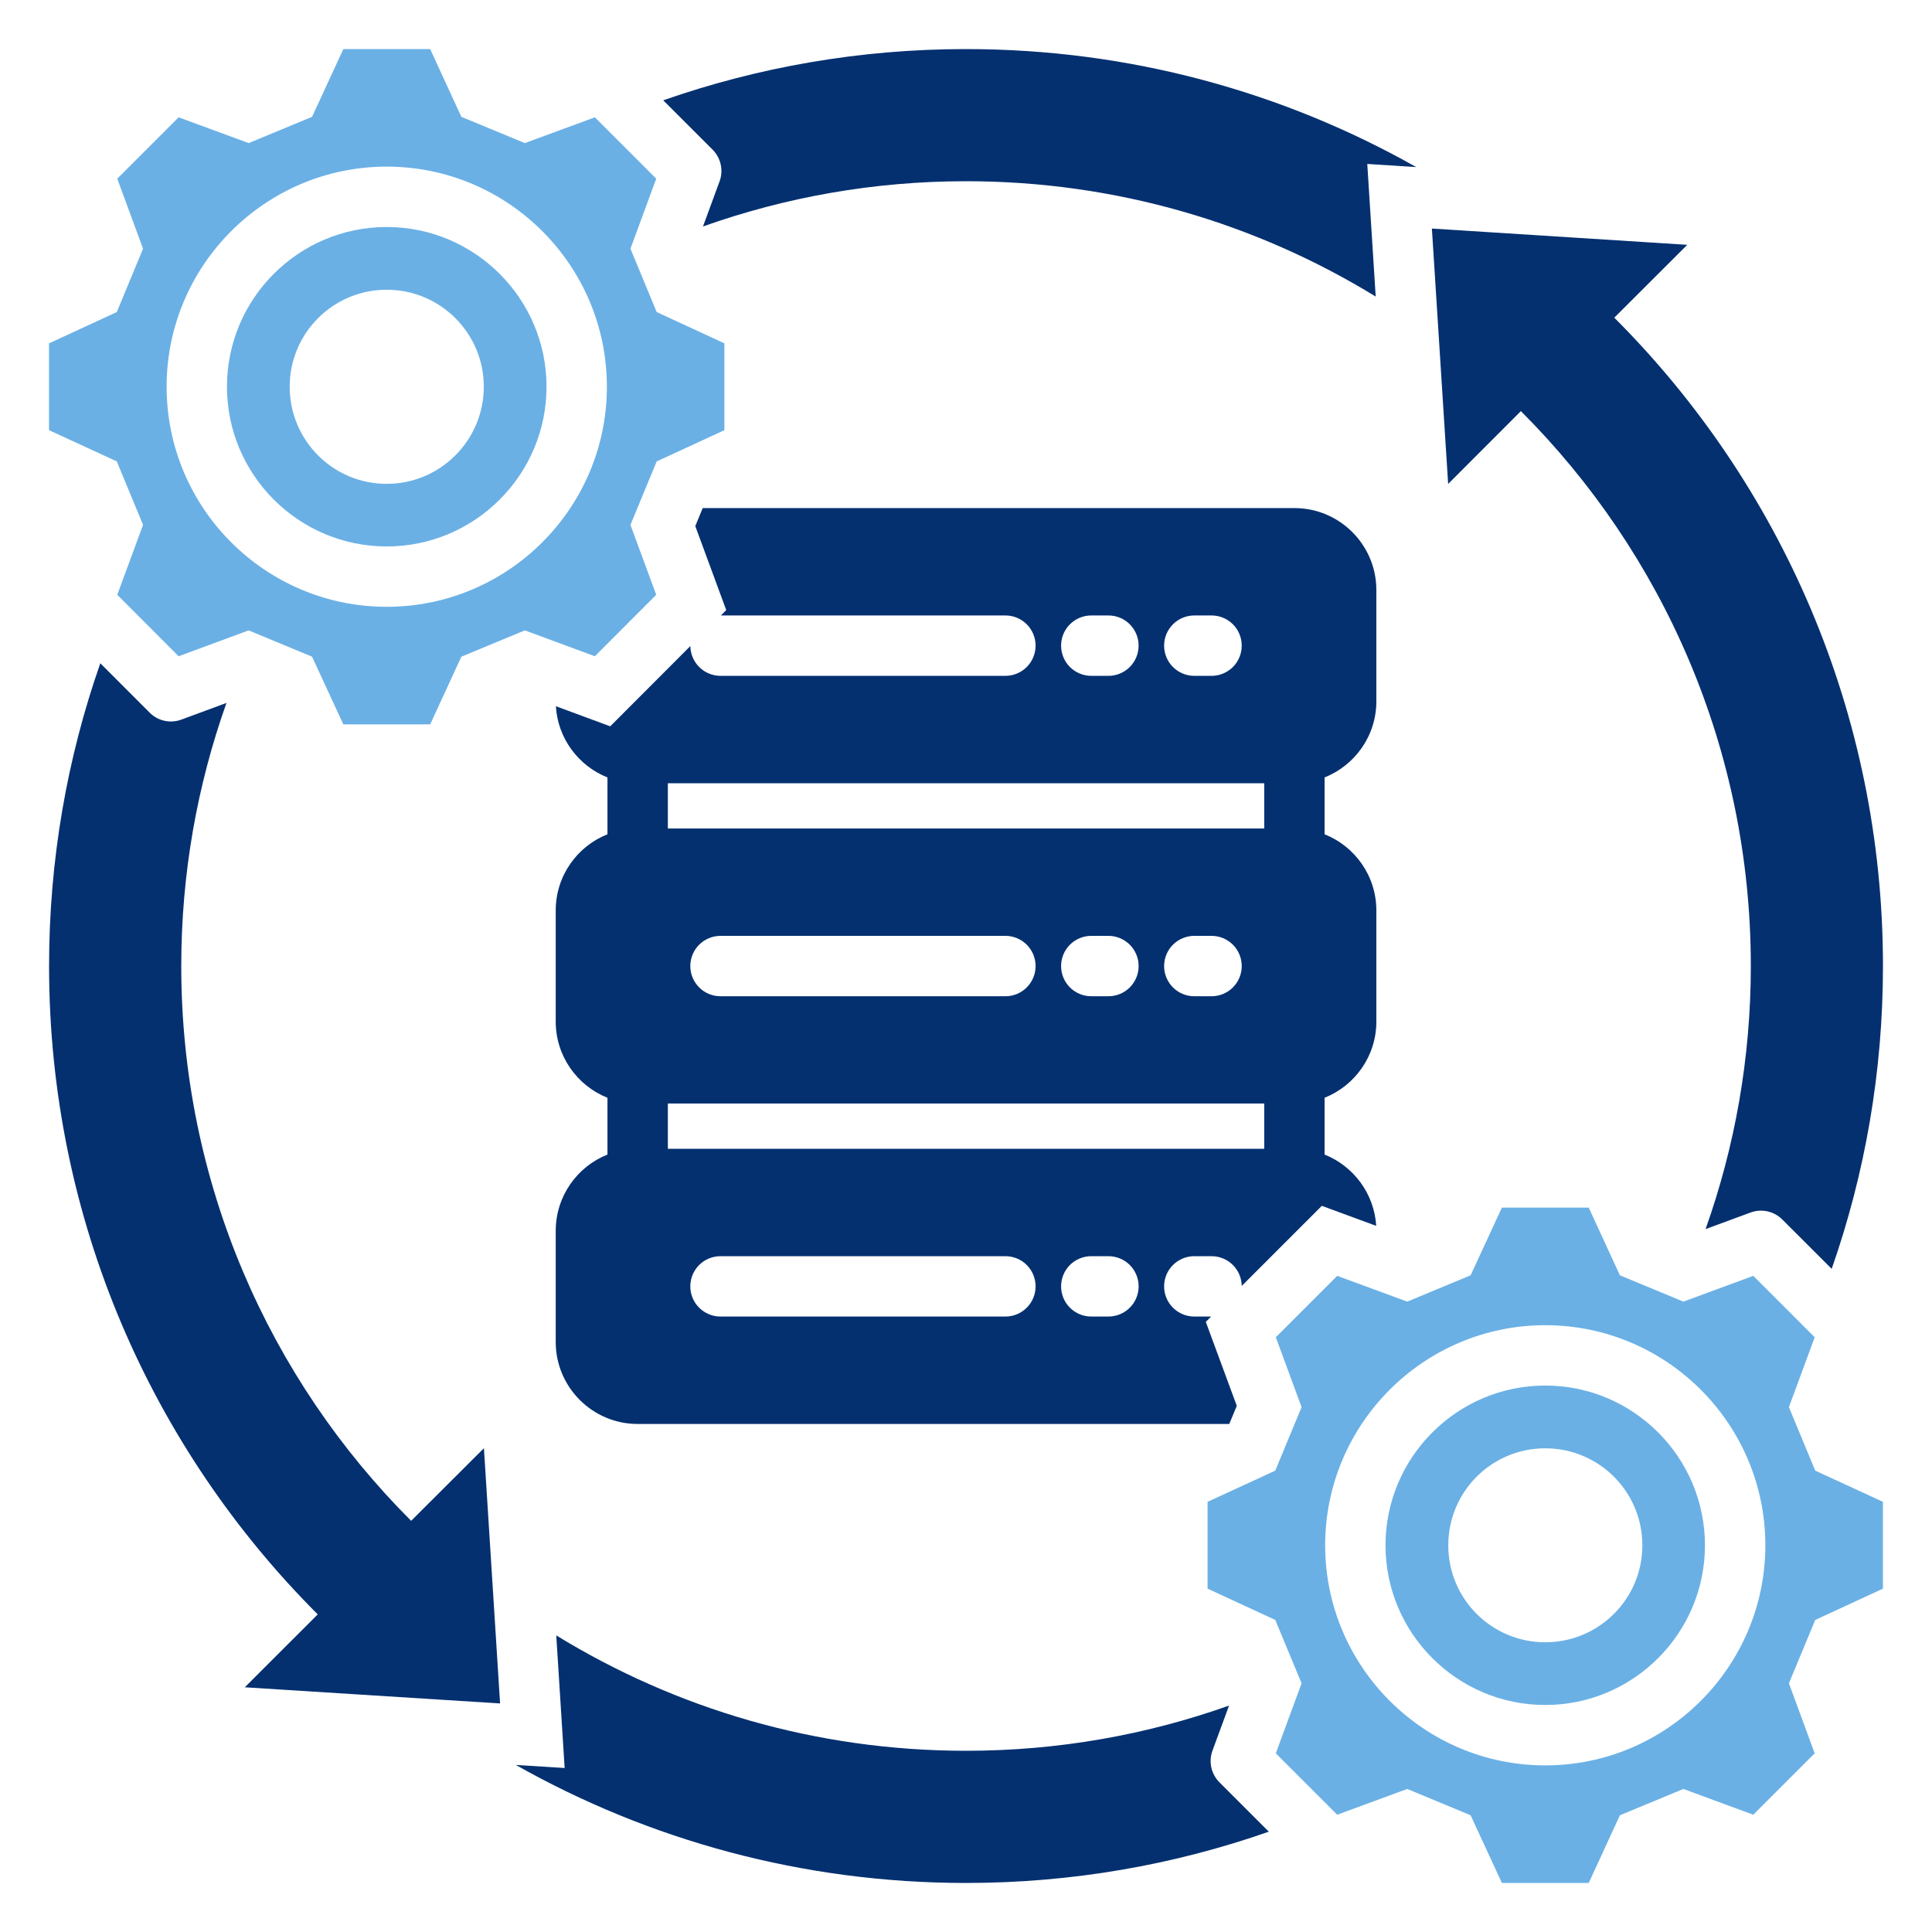
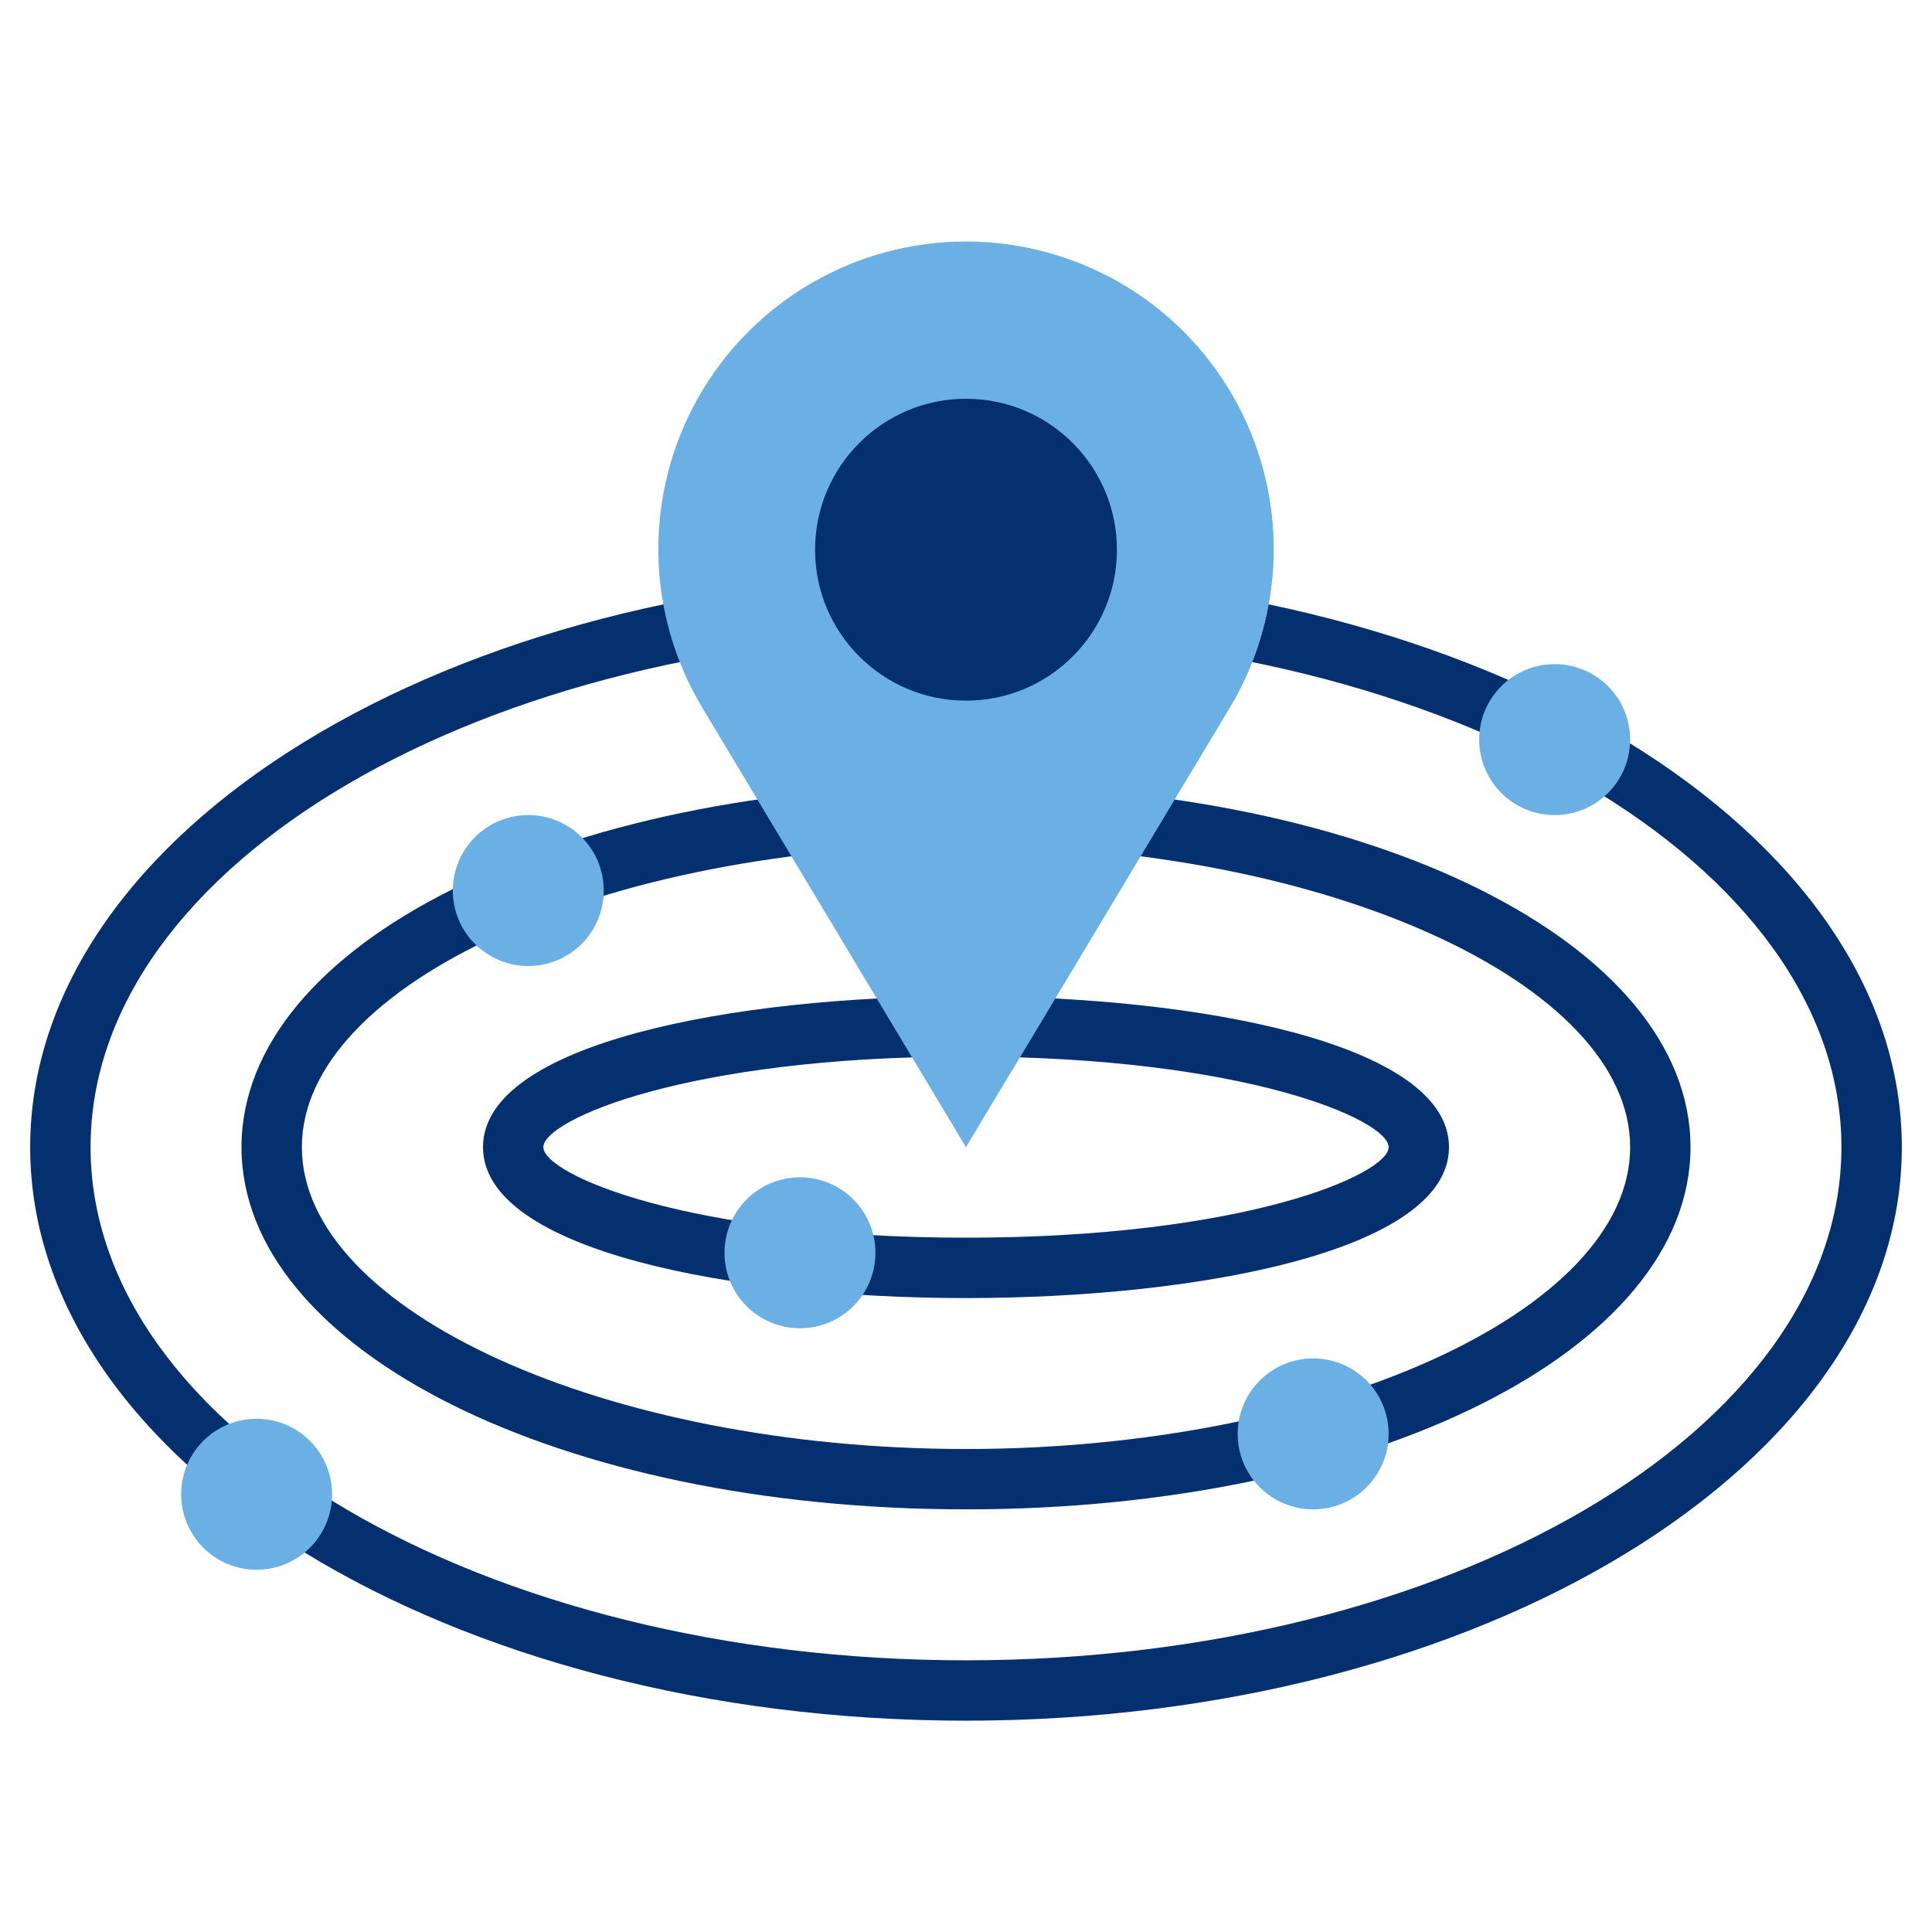
<svg xmlns="http://www.w3.org/2000/svg" width="50" height="50" viewBox="0 0 50 50" fill="none">
-   <path d="M18.622 4.695L18.193 5.861C20.321 5.104 22.613 4.69 25.001 4.69C28.887 4.69 32.517 5.782 35.603 7.675L35.385 4.243L36.652 4.324C33.21 2.38 29.235 1.27 25.001 1.27C22.254 1.27 19.618 1.738 17.164 2.596L18.442 3.873C18.547 3.978 18.62 4.112 18.652 4.258C18.684 4.403 18.674 4.555 18.622 4.695ZM39.36 10.639C43.036 14.315 45.311 19.391 45.311 25C45.311 27.389 44.897 29.68 44.14 31.809L45.304 31.38C45.444 31.328 45.596 31.318 45.742 31.35C45.887 31.382 46.021 31.455 46.126 31.561L47.404 32.838C48.263 30.384 48.731 27.747 48.731 25C48.731 18.447 46.073 12.516 41.778 8.222L41.78 8.219L43.666 6.336L37.057 5.915L37.478 12.524L39.361 10.639H39.36ZM31.379 45.305L31.808 44.14C29.68 44.897 27.389 45.31 25.001 45.31C21.114 45.31 17.483 44.218 14.396 42.324L14.613 45.756L13.349 45.676C16.791 47.62 20.766 48.731 25.001 48.731C27.747 48.731 30.384 48.263 32.837 47.404L31.56 46.127C31.454 46.022 31.381 45.889 31.349 45.743C31.317 45.597 31.328 45.445 31.379 45.305L31.379 45.305ZM10.64 39.359C6.965 35.684 4.691 30.608 4.691 25C4.691 22.612 5.104 20.321 5.861 18.192L4.695 18.623C4.555 18.675 4.403 18.686 4.257 18.654C4.111 18.622 3.977 18.548 3.872 18.442L2.596 17.165C1.738 19.618 1.27 22.254 1.27 25C1.27 31.554 3.928 37.486 8.223 41.78L8.222 41.781L6.335 43.667L12.942 44.085L12.524 37.479L10.64 39.359Z" fill="#043070" />
-   <path d="M39.991 35.858C37.712 35.858 35.857 37.713 35.857 39.992C35.857 42.271 37.712 44.125 39.991 44.125C42.27 44.125 44.124 42.271 44.124 39.992C44.124 37.713 42.27 35.858 39.991 35.858ZM39.991 42.502C38.603 42.502 37.481 41.38 37.481 39.992C37.481 38.604 38.603 37.482 39.991 37.482C41.379 37.482 42.504 38.604 42.504 39.992C42.504 41.38 41.379 42.502 39.991 42.502Z" fill="#6AB0E5" />
-   <path d="M46.297 36.417L46.964 34.608L45.375 33.019L43.566 33.686L41.923 33.005L41.116 31.253H38.869L38.059 33.005L36.419 33.686L34.607 33.019L33.018 34.608L33.685 36.417L33.004 38.06L31.252 38.867V41.114L33.004 41.924L33.685 43.564L33.018 45.376L34.607 46.965L36.419 46.298L38.059 46.979L38.869 48.731H41.116L41.923 46.979L43.566 46.298L45.375 46.965L46.964 45.376L46.297 43.564L46.978 41.924L48.73 41.114V38.867L46.978 38.06L46.297 36.417ZM39.991 45.688C36.85 45.688 34.295 43.132 34.295 39.992C34.295 36.851 36.85 34.296 39.991 34.296C43.132 34.296 45.687 36.851 45.687 39.992C45.687 43.132 43.132 45.688 39.991 45.688Z" fill="#6AB0E5" />
-   <path d="M35.62 18.149V15.27C35.62 14.1 34.669 13.149 33.499 13.149H18.186L17.994 13.616L18.795 15.789L18.657 15.928H26.02C26.227 15.928 26.426 16.01 26.572 16.157C26.719 16.303 26.801 16.502 26.801 16.709C26.801 16.916 26.719 17.115 26.572 17.262C26.426 17.408 26.227 17.491 26.02 17.491H18.646C18.441 17.49 18.244 17.41 18.098 17.265C17.952 17.121 17.869 16.926 17.866 16.72L15.793 18.797L14.386 18.277C14.436 19.115 14.975 19.823 15.721 20.12V21.591C14.937 21.902 14.382 22.668 14.382 23.562V26.438C14.382 27.332 14.937 28.098 15.721 28.41V29.88C14.937 30.192 14.382 30.959 14.382 31.854V34.731C14.382 35.9 15.333 36.852 16.502 36.852H31.813L32.008 36.383L31.206 34.21L31.344 34.072H30.908C30.701 34.072 30.502 33.99 30.356 33.843C30.209 33.697 30.127 33.498 30.127 33.291C30.127 33.084 30.209 32.885 30.356 32.739C30.502 32.592 30.701 32.51 30.908 32.51H31.355C31.561 32.51 31.758 32.591 31.904 32.735C32.05 32.879 32.133 33.075 32.136 33.28L34.209 31.207L35.616 31.725C35.565 30.886 35.026 30.178 34.28 29.88V28.41C35.064 28.098 35.62 27.332 35.62 26.438V23.562C35.62 22.668 35.064 21.902 34.28 21.591V20.12C35.064 19.808 35.62 19.043 35.62 18.149ZM30.908 15.928H31.355C31.562 15.928 31.761 16.01 31.908 16.157C32.054 16.303 32.136 16.502 32.136 16.709C32.136 16.916 32.054 17.115 31.908 17.262C31.761 17.408 31.562 17.491 31.355 17.491H30.908C30.701 17.491 30.502 17.408 30.356 17.262C30.209 17.115 30.127 16.916 30.127 16.709C30.127 16.502 30.209 16.303 30.356 16.157C30.502 16.01 30.701 15.928 30.908 15.928ZM28.242 15.928H28.686C28.893 15.928 29.092 16.01 29.239 16.157C29.385 16.303 29.467 16.502 29.467 16.709C29.467 16.916 29.385 17.115 29.239 17.262C29.092 17.408 28.893 17.491 28.686 17.491H28.242C28.035 17.491 27.836 17.408 27.689 17.262C27.543 17.115 27.461 16.916 27.461 16.709C27.461 16.502 27.543 16.303 27.689 16.157C27.836 16.01 28.035 15.928 28.242 15.928ZM32.718 20.27V21.441H17.284V20.27H32.718ZM32.136 25.002C32.136 25.209 32.054 25.407 31.908 25.554C31.761 25.701 31.562 25.783 31.355 25.783H30.908C30.701 25.783 30.502 25.701 30.356 25.554C30.209 25.407 30.127 25.209 30.127 25.002C30.127 24.794 30.209 24.596 30.356 24.449C30.502 24.303 30.701 24.22 30.908 24.22H31.355C31.562 24.22 31.761 24.303 31.908 24.449C32.054 24.596 32.136 24.794 32.136 25.002ZM29.468 25.002C29.468 25.209 29.385 25.407 29.239 25.554C29.092 25.701 28.893 25.783 28.686 25.783H28.242C28.035 25.783 27.836 25.701 27.689 25.554C27.543 25.407 27.461 25.209 27.461 25.002C27.461 24.794 27.543 24.596 27.689 24.449C27.836 24.303 28.035 24.22 28.242 24.22H28.686C28.893 24.22 29.092 24.303 29.239 24.449C29.385 24.596 29.468 24.794 29.468 25.002ZM26.801 25.002C26.801 25.209 26.719 25.407 26.572 25.554C26.426 25.701 26.227 25.783 26.02 25.783H18.646C18.439 25.783 18.24 25.701 18.094 25.554C17.947 25.407 17.865 25.209 17.865 25.002C17.865 24.794 17.947 24.596 18.094 24.449C18.24 24.303 18.439 24.22 18.646 24.22H26.02C26.227 24.22 26.426 24.303 26.572 24.449C26.719 24.596 26.801 24.794 26.801 25.002ZM26.02 34.072H18.646C18.439 34.072 18.24 33.99 18.094 33.843C17.947 33.697 17.865 33.498 17.865 33.291C17.865 33.084 17.947 32.885 18.094 32.738C18.24 32.592 18.439 32.51 18.646 32.51H26.02C26.227 32.51 26.426 32.592 26.572 32.738C26.719 32.885 26.801 33.084 26.801 33.291C26.801 33.498 26.719 33.697 26.572 33.843C26.426 33.99 26.227 34.072 26.02 34.072ZM28.686 34.072H28.242C28.035 34.072 27.836 33.99 27.689 33.843C27.543 33.697 27.461 33.498 27.461 33.291C27.461 33.084 27.543 32.885 27.689 32.738C27.836 32.592 28.035 32.51 28.242 32.51H28.686C28.893 32.51 29.092 32.592 29.239 32.738C29.385 32.885 29.468 33.084 29.468 33.291C29.468 33.498 29.385 33.697 29.239 33.843C29.092 33.99 28.893 34.072 28.686 34.072ZM17.284 29.73V28.559H32.718V29.73H17.284Z" fill="#043070" />
-   <path d="M3.702 13.584L3.035 15.393L4.623 16.984L6.435 16.314L8.076 16.995L8.886 18.747H11.133L11.94 16.995L13.583 16.314L15.395 16.984L16.983 15.393L16.316 13.584L16.995 11.941L18.747 11.133V8.886L16.995 8.076L16.316 6.436L16.983 4.624L15.395 3.036L13.583 3.703L11.94 3.024L11.133 1.27H8.886L8.076 3.024L6.435 3.703L4.623 3.036L3.035 4.624L3.702 6.436L3.023 8.076L1.269 8.886V11.133L3.023 11.941L3.702 13.584ZM10.008 4.312C13.15 4.312 15.706 6.868 15.706 10.008C15.706 13.149 13.15 15.704 10.008 15.704C6.865 15.704 4.312 13.149 4.312 10.008C4.312 6.868 6.867 4.312 10.008 4.312Z" fill="#6AB0E5" />
-   <path d="M10.008 14.142C12.288 14.142 14.144 12.288 14.144 10.008C14.144 7.729 12.288 5.875 10.008 5.875C7.727 5.875 5.874 7.729 5.874 10.008C5.874 12.288 7.728 14.142 10.008 14.142ZM10.008 7.498C11.396 7.498 12.521 8.623 12.521 10.008C12.521 11.394 11.396 12.522 10.008 12.522C8.619 12.522 7.497 11.397 7.497 10.008C7.497 8.62 8.622 7.498 10.008 7.498Z" fill="#6AB0E5" />
+   <path d="M25 44.531C11.646 44.531 0.781 37.873 0.781 29.688C0.781 21.502 11.646 14.844 25 14.844C38.354 14.844 49.219 21.502 49.219 29.688C49.219 37.873 38.354 44.531 25 44.531ZM25 16.406C12.507 16.406 2.344 22.364 2.344 29.688C2.344 37.011 12.507 42.969 25 42.969C37.493 42.969 47.656 37.011 47.656 29.688C47.656 22.364 37.493 16.406 25 16.406Z" fill="#043070" />
+   <path d="M25 39.062C14.486 39.062 6.25 34.944 6.25 29.688C6.25 24.43 14.486 20.312 25 20.312C35.514 20.312 43.75 24.43 43.75 29.688C43.75 34.944 35.514 39.062 25 39.062ZM25 21.875C15.684 21.875 7.812 25.452 7.812 29.688C7.812 33.923 15.684 37.5 25 37.5C34.316 37.5 42.188 33.923 42.188 29.688C42.188 25.452 34.316 21.875 25 21.875Z" fill="#043070" />
+   <path d="M25 33.594C18.98 33.594 12.5 32.372 12.5 29.688C12.5 27.003 18.98 25.781 25 25.781C31.02 25.781 37.5 27.003 37.5 29.688C37.5 32.372 31.02 33.594 25 33.594ZM25 27.344C17.784 27.344 14.062 28.984 14.062 29.688C14.062 30.391 17.784 32.031 25 32.031C32.216 32.031 35.938 30.391 35.938 29.688C35.938 28.984 32.216 27.344 25 27.344Z" fill="#043070" />
+   <path d="M40.234 21.094C41.313 21.094 42.188 20.219 42.188 19.141C42.188 18.062 41.313 17.188 40.234 17.188C39.156 17.188 38.281 18.062 38.281 19.141C38.281 20.219 39.156 21.094 40.234 21.094Z" fill="#6AB0E5" />
+   <path d="M6.641 40.625C7.719 40.625 8.594 39.751 8.594 38.672C8.594 37.593 7.719 36.719 6.641 36.719C5.562 36.719 4.688 37.593 4.688 38.672C4.688 39.751 5.562 40.625 6.641 40.625Z" fill="#6AB0E5" />
+   <path d="M20.703 34.375C21.782 34.375 22.656 33.501 22.656 32.422C22.656 31.343 21.782 30.469 20.703 30.469C19.624 30.469 18.75 31.343 18.75 32.422C18.75 33.501 19.624 34.375 20.703 34.375Z" fill="#6AB0E5" />
+   <path d="M13.672 25C14.751 25 15.625 24.126 15.625 23.047C15.625 21.968 14.751 21.094 13.672 21.094C12.593 21.094 11.719 21.968 11.719 23.047C11.719 24.126 12.593 25 13.672 25Z" fill="#6AB0E5" />
+   <path d="M33.984 39.062C35.063 39.062 35.938 38.188 35.938 37.109C35.938 36.031 35.063 35.156 33.984 35.156C32.906 35.156 32.031 36.031 32.031 37.109C32.031 38.188 32.906 39.062 33.984 39.062Z" fill="#6AB0E5" />
+   <path d="M24.999 6.25C26.409 6.25 27.792 6.624 29.01 7.333C30.227 8.043 31.234 9.063 31.928 10.289C32.623 11.515 32.979 12.904 32.961 14.312C32.943 15.722 32.552 17.1 31.827 18.309L24.999 29.688L18.172 18.309C17.447 17.1 17.056 15.722 17.038 14.312C17.02 12.904 17.376 11.515 18.07 10.289C18.765 9.063 19.772 8.043 20.989 7.333C22.207 6.624 23.59 6.25 24.999 6.25Z" fill="#6AB0E5" />
+   <path d="M31.827 18.309C32.388 17.373 32.751 16.333 32.892 15.251C33.034 14.17 32.953 13.071 32.652 12.023C32.352 10.974 31.84 9.999 31.146 9.157C30.454 8.315 29.595 7.624 28.624 7.127C28.2 7.065 27.772 7.033 27.344 7.031C21.154 7.031 17.332 13.002 20.516 18.309L26.172 27.734L31.827 18.309Z" fill="#6AB0E5" />
+   <path d="M25 18.133C27.157 18.133 28.906 16.384 28.906 14.227C28.906 12.069 27.157 10.32 25 10.32C22.843 10.32 21.094 12.069 21.094 14.227C21.094 16.384 22.843 18.133 25 18.133Z" fill="#043070" />
</svg>
